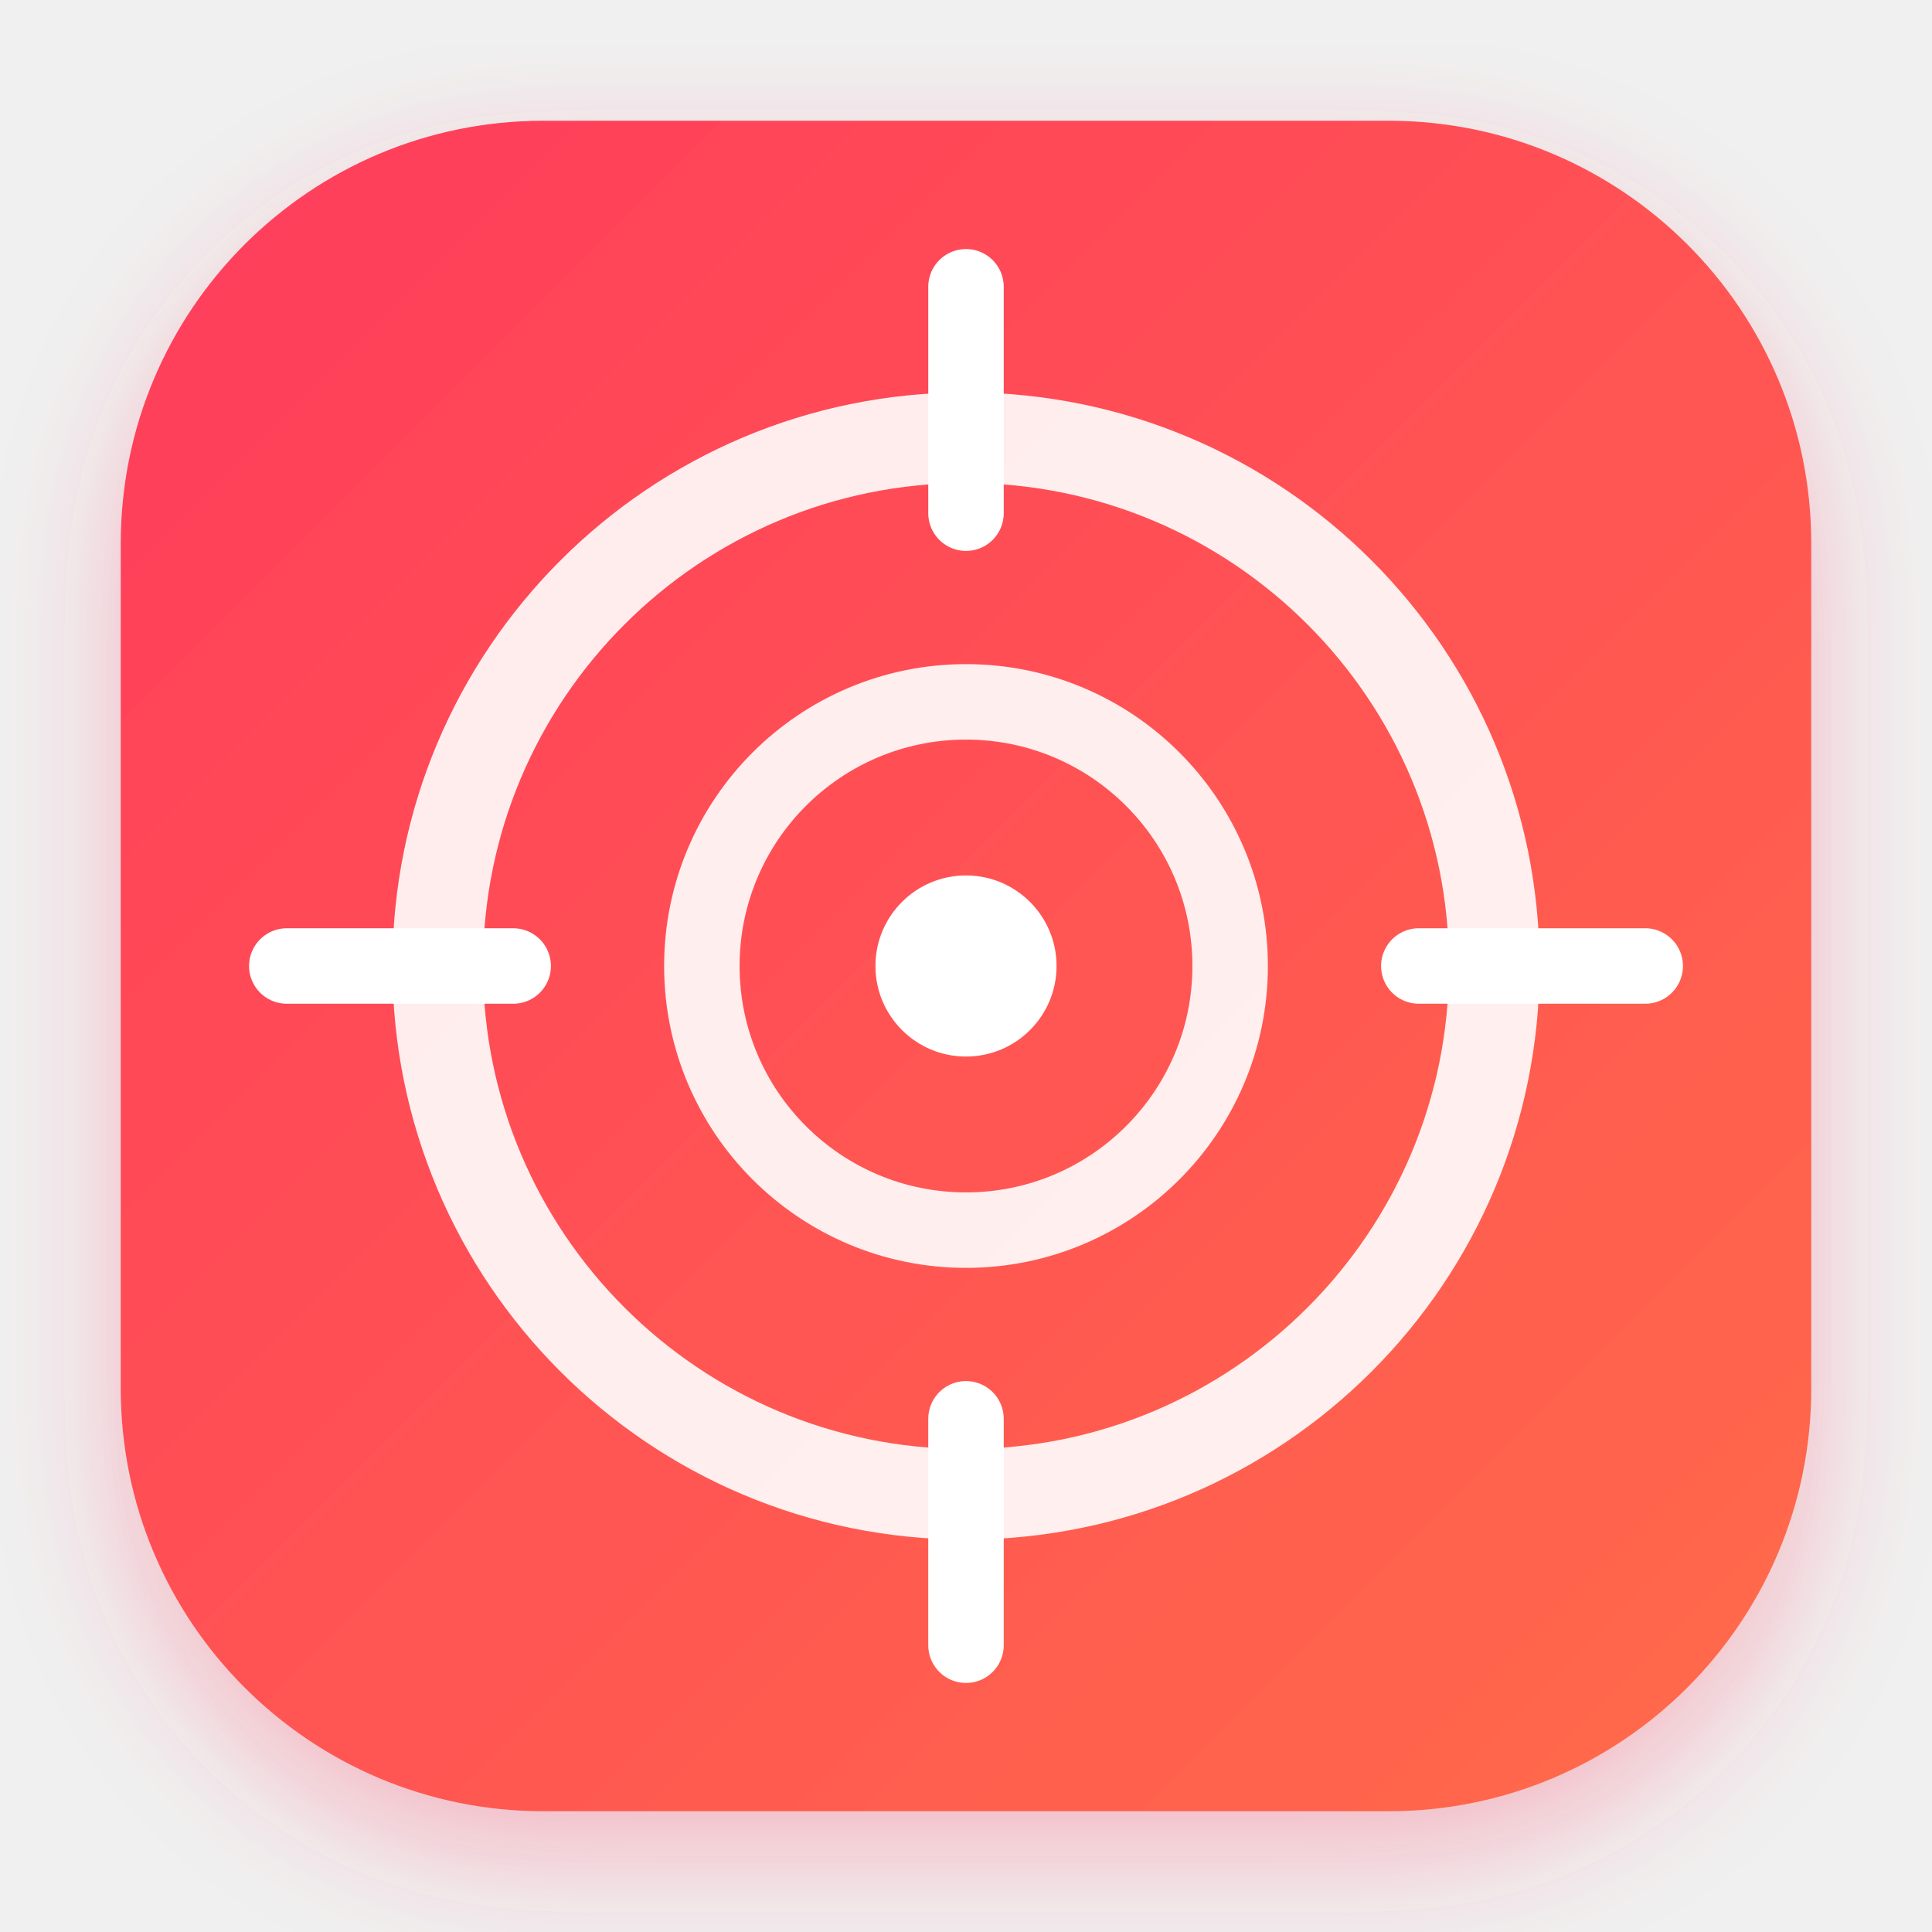
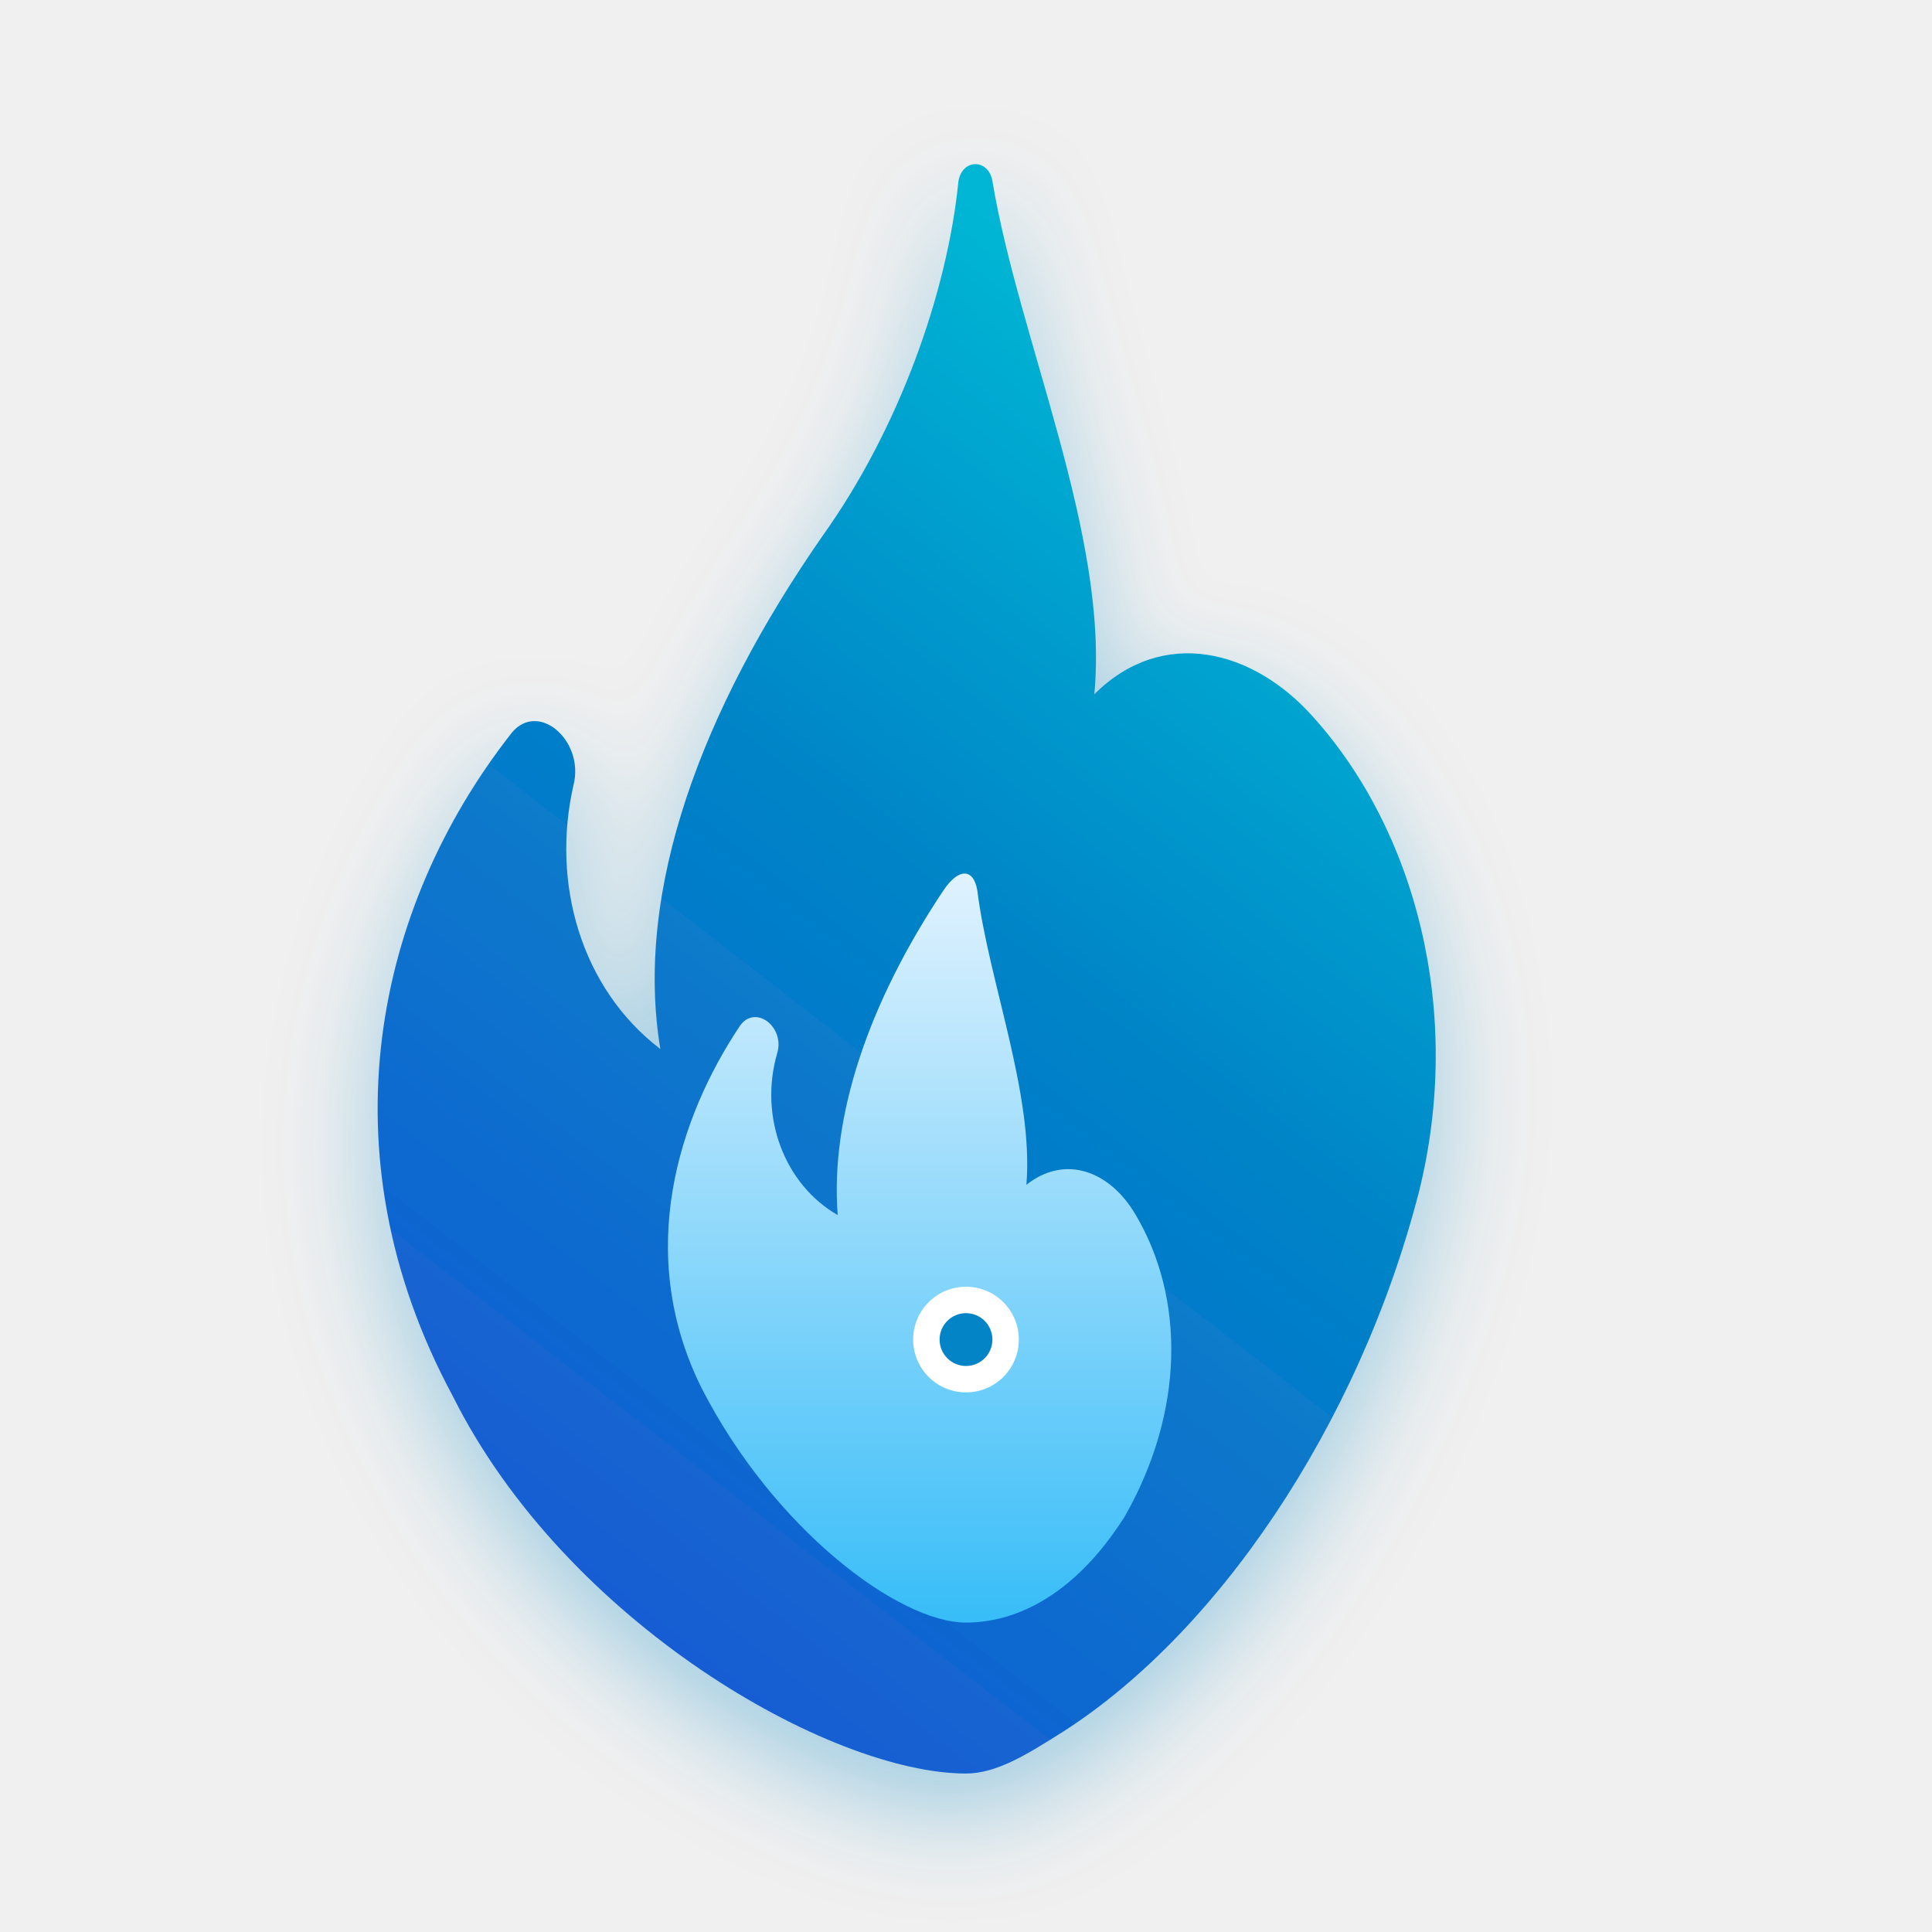
<svg xmlns="http://www.w3.org/2000/svg" viewBox="0 0 512 512" width="512" height="512">
  <defs>
-     <linearGradient id="brandGrad" x1="0%" y1="0%" x2="100%" y2="100%">
-       <stop offset="0%" stop-color="#ff3b5c" />
-       <stop offset="100%" stop-color="#ff6b4a" />
+     <linearGradient id="flameGrad" x1="0%" y1="100%" x2="50%" y2="0%">
+       <stop offset="0%" stop-color="#1d4ed8" />
+       <stop offset="65%" stop-color="#0284c7" />
+       <stop offset="100%" stop-color="#06b6d4" />
    </linearGradient>
-     <filter id="shadow" x="-10%" y="-10%" width="120%" height="120%">
-       <feDropShadow dx="0" dy="12" stdDeviation="16" flood-color="#ff3b5c" flood-opacity="0.3" />
+     <linearGradient id="innerGrad" x1="0%" y1="100%" x2="0%" y2="0%">
+       <stop offset="0%" stop-color="#38bdf8" />
+       <stop offset="100%" stop-color="#e0f2fe" />
+     </linearGradient>
+     <filter id="flameGlow" x="-20%" y="-20%" width="140%" height="140%">
+       <feDropShadow dx="0" dy="10" stdDeviation="14" flood-color="#0284c7" flood-opacity="0.35" />
    </filter>
  </defs>
-   <rect x="32" y="32" width="448" height="448" rx="112" fill="url(#brandGrad)" filter="url(#shadow)" />
-   <circle cx="256" cy="256" r="140" fill="none" stroke="#ffffff" stroke-width="24" stroke-opacity="0.9" />
-   <circle cx="256" cy="256" r="70" fill="none" stroke="#ffffff" stroke-width="20" stroke-opacity="0.9" />
-   <circle cx="256" cy="256" r="24" fill="#ffffff" />
-   <line x1="256" y1="76" x2="256" y2="136" stroke="#ffffff" stroke-width="20" stroke-linecap="round" />
-   <line x1="256" y1="376" x2="256" y2="436" stroke="#ffffff" stroke-width="20" stroke-linecap="round" />
-   <line x1="76" y1="256" x2="136" y2="256" stroke="#ffffff" stroke-width="20" stroke-linecap="round" />
-   <line x1="376" y1="256" x2="436" y2="256" stroke="#ffffff" stroke-width="20" stroke-linecap="round" />
+   <path d="M 256,470 C 220,470 150,430 120,370 C 85,305 100,240 135,195 C 142,185 155,196 152,208 C 146,234 154,262 175,278 C 168,236 186,188 218,142 C 238,114 251,78 254,48 C 255,42 262,42 263,48 C 270,90 294,142 290,184 C 308,166 332,172 348,190 C 375,220 388,268 376,316 C 360,378 322,434 280,460 C 272,465 264,470 256,470 Z" fill="url(#flameGrad)" filter="url(#flameGlow)" />
+   <path d="M 256,430 C 238,430 205,405 186,368 C 168,332 180,296 196,272 C 200,266 208,272 206,279 C 201,296 208,314 222,322 C 220,296 230,266 250,236 C 254,230 258,230 259,236 C 262,260 274,290 272,314 C 282,306 294,310 301,322 C 314,344 314,374 298,402 C 284,424 268,430 256,430 Z" fill="url(#innerGrad)" />
+   <circle cx="256" cy="355" r="14" fill="#ffffff" />
+   <circle cx="256" cy="355" r="7" fill="#0284c7" />
</svg>
